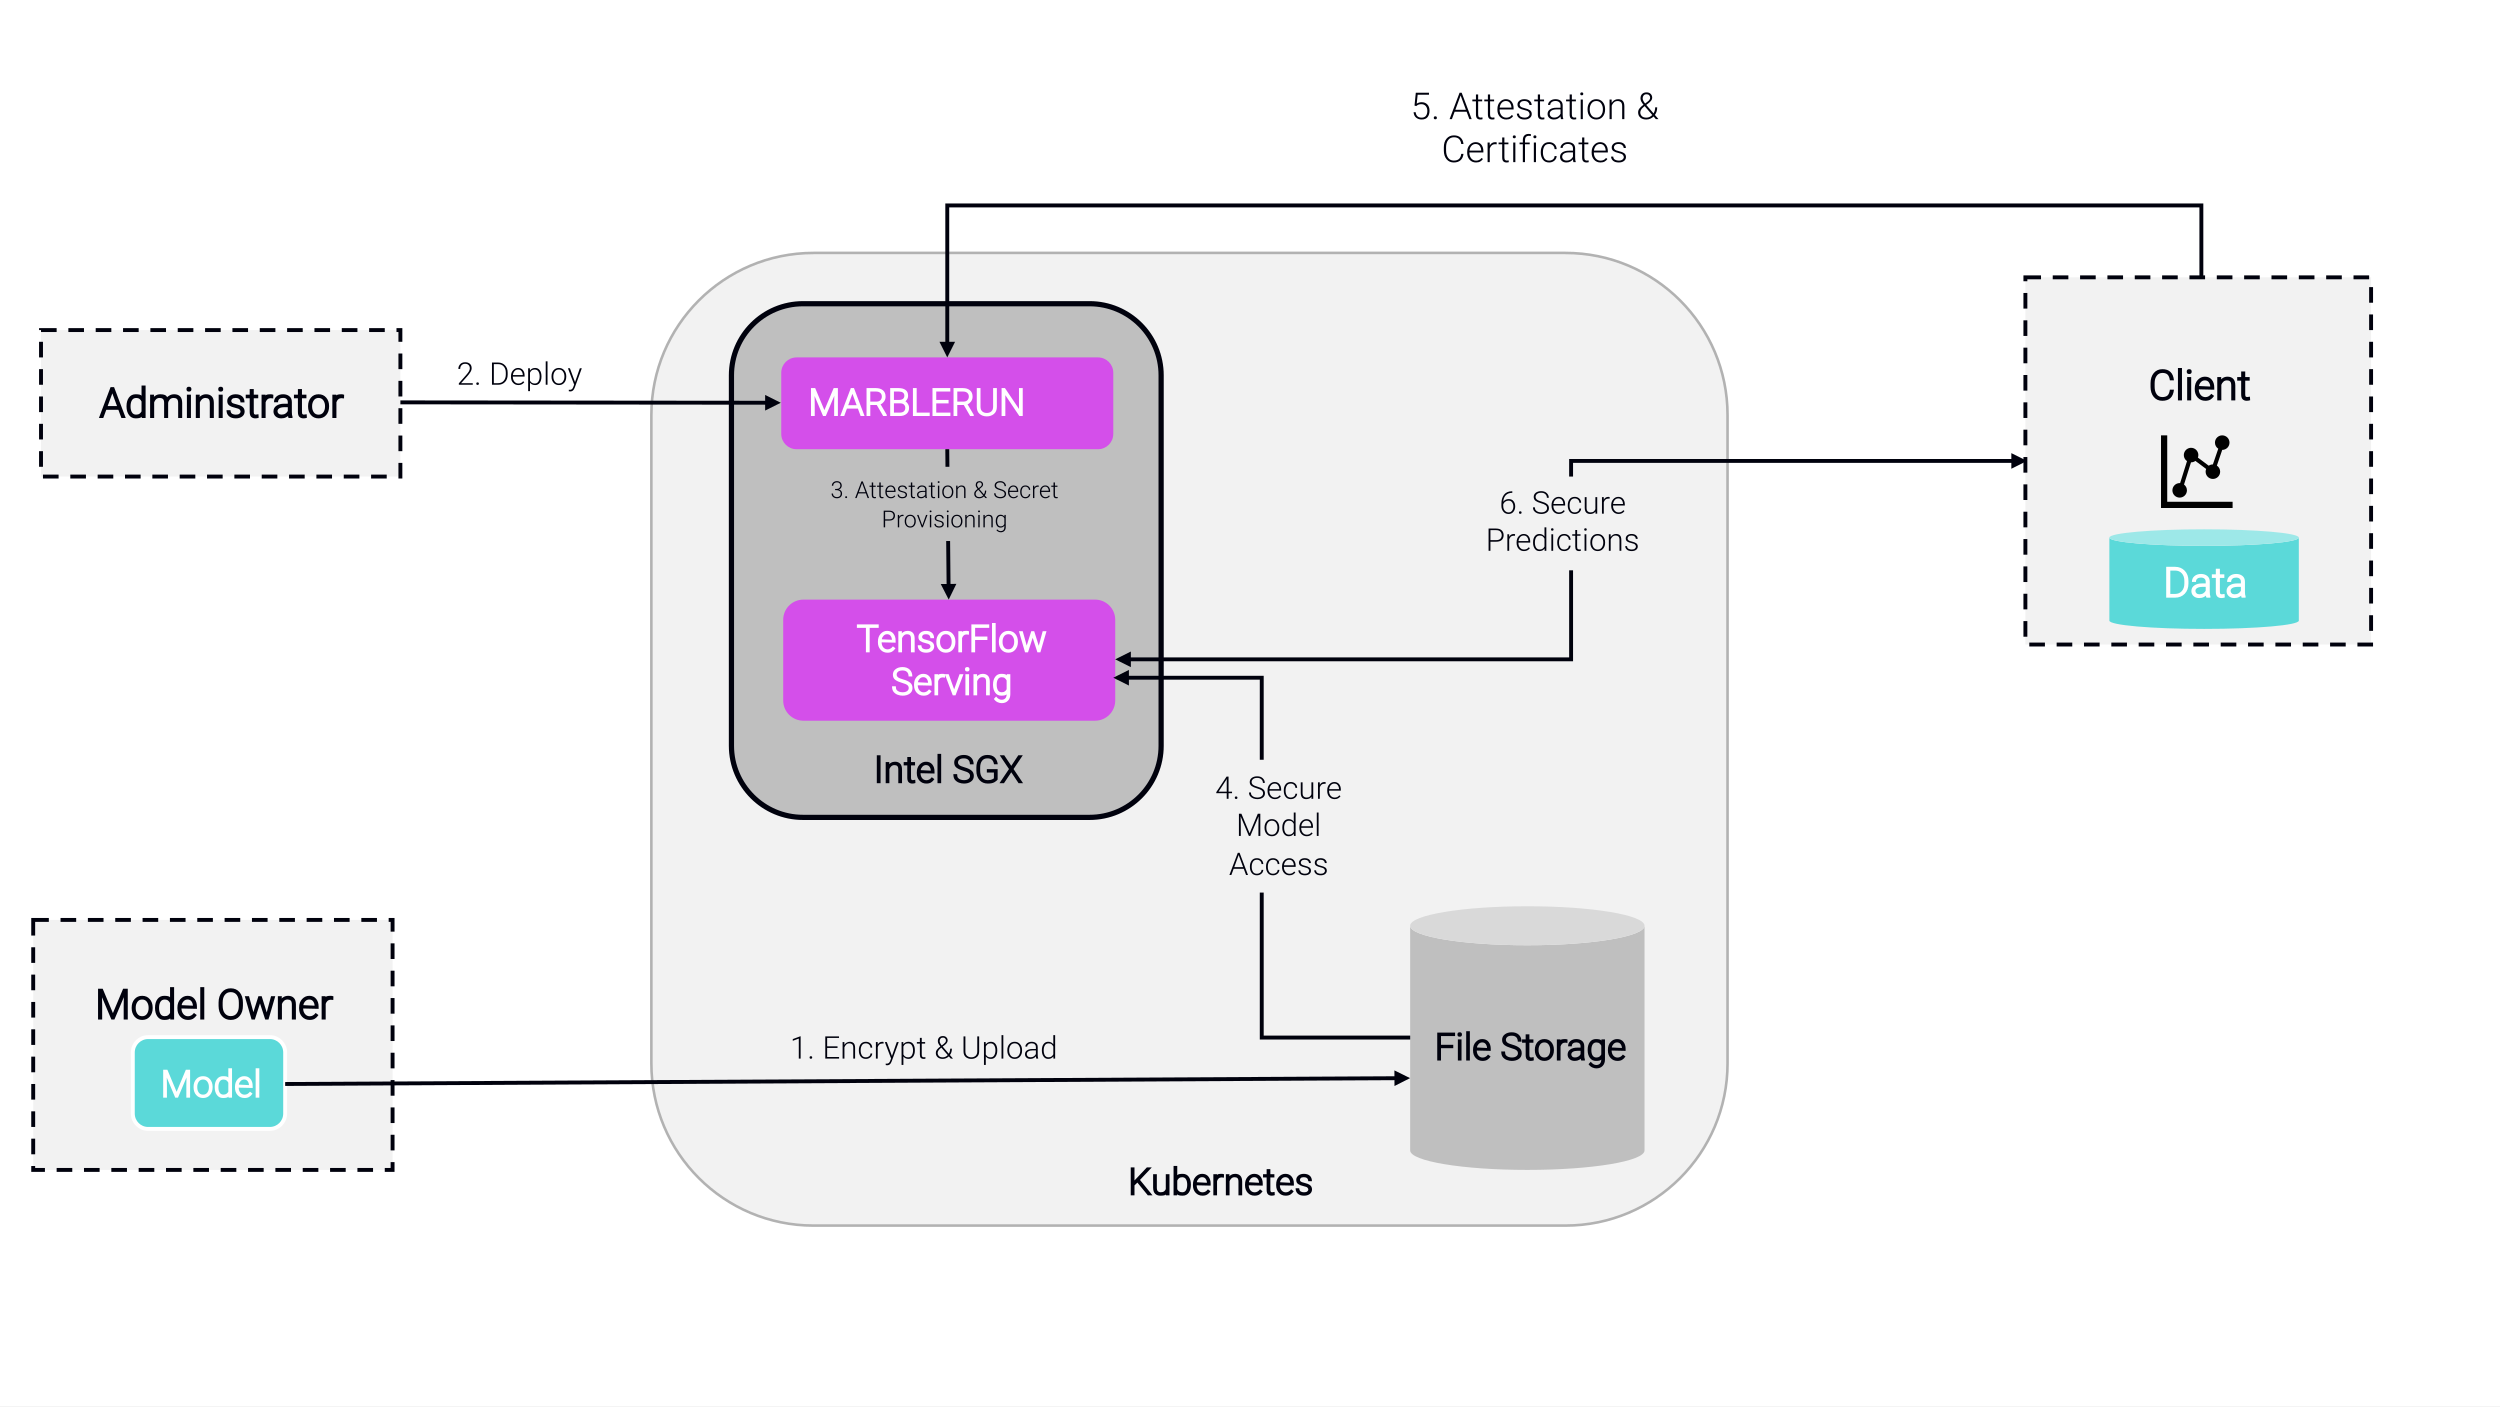
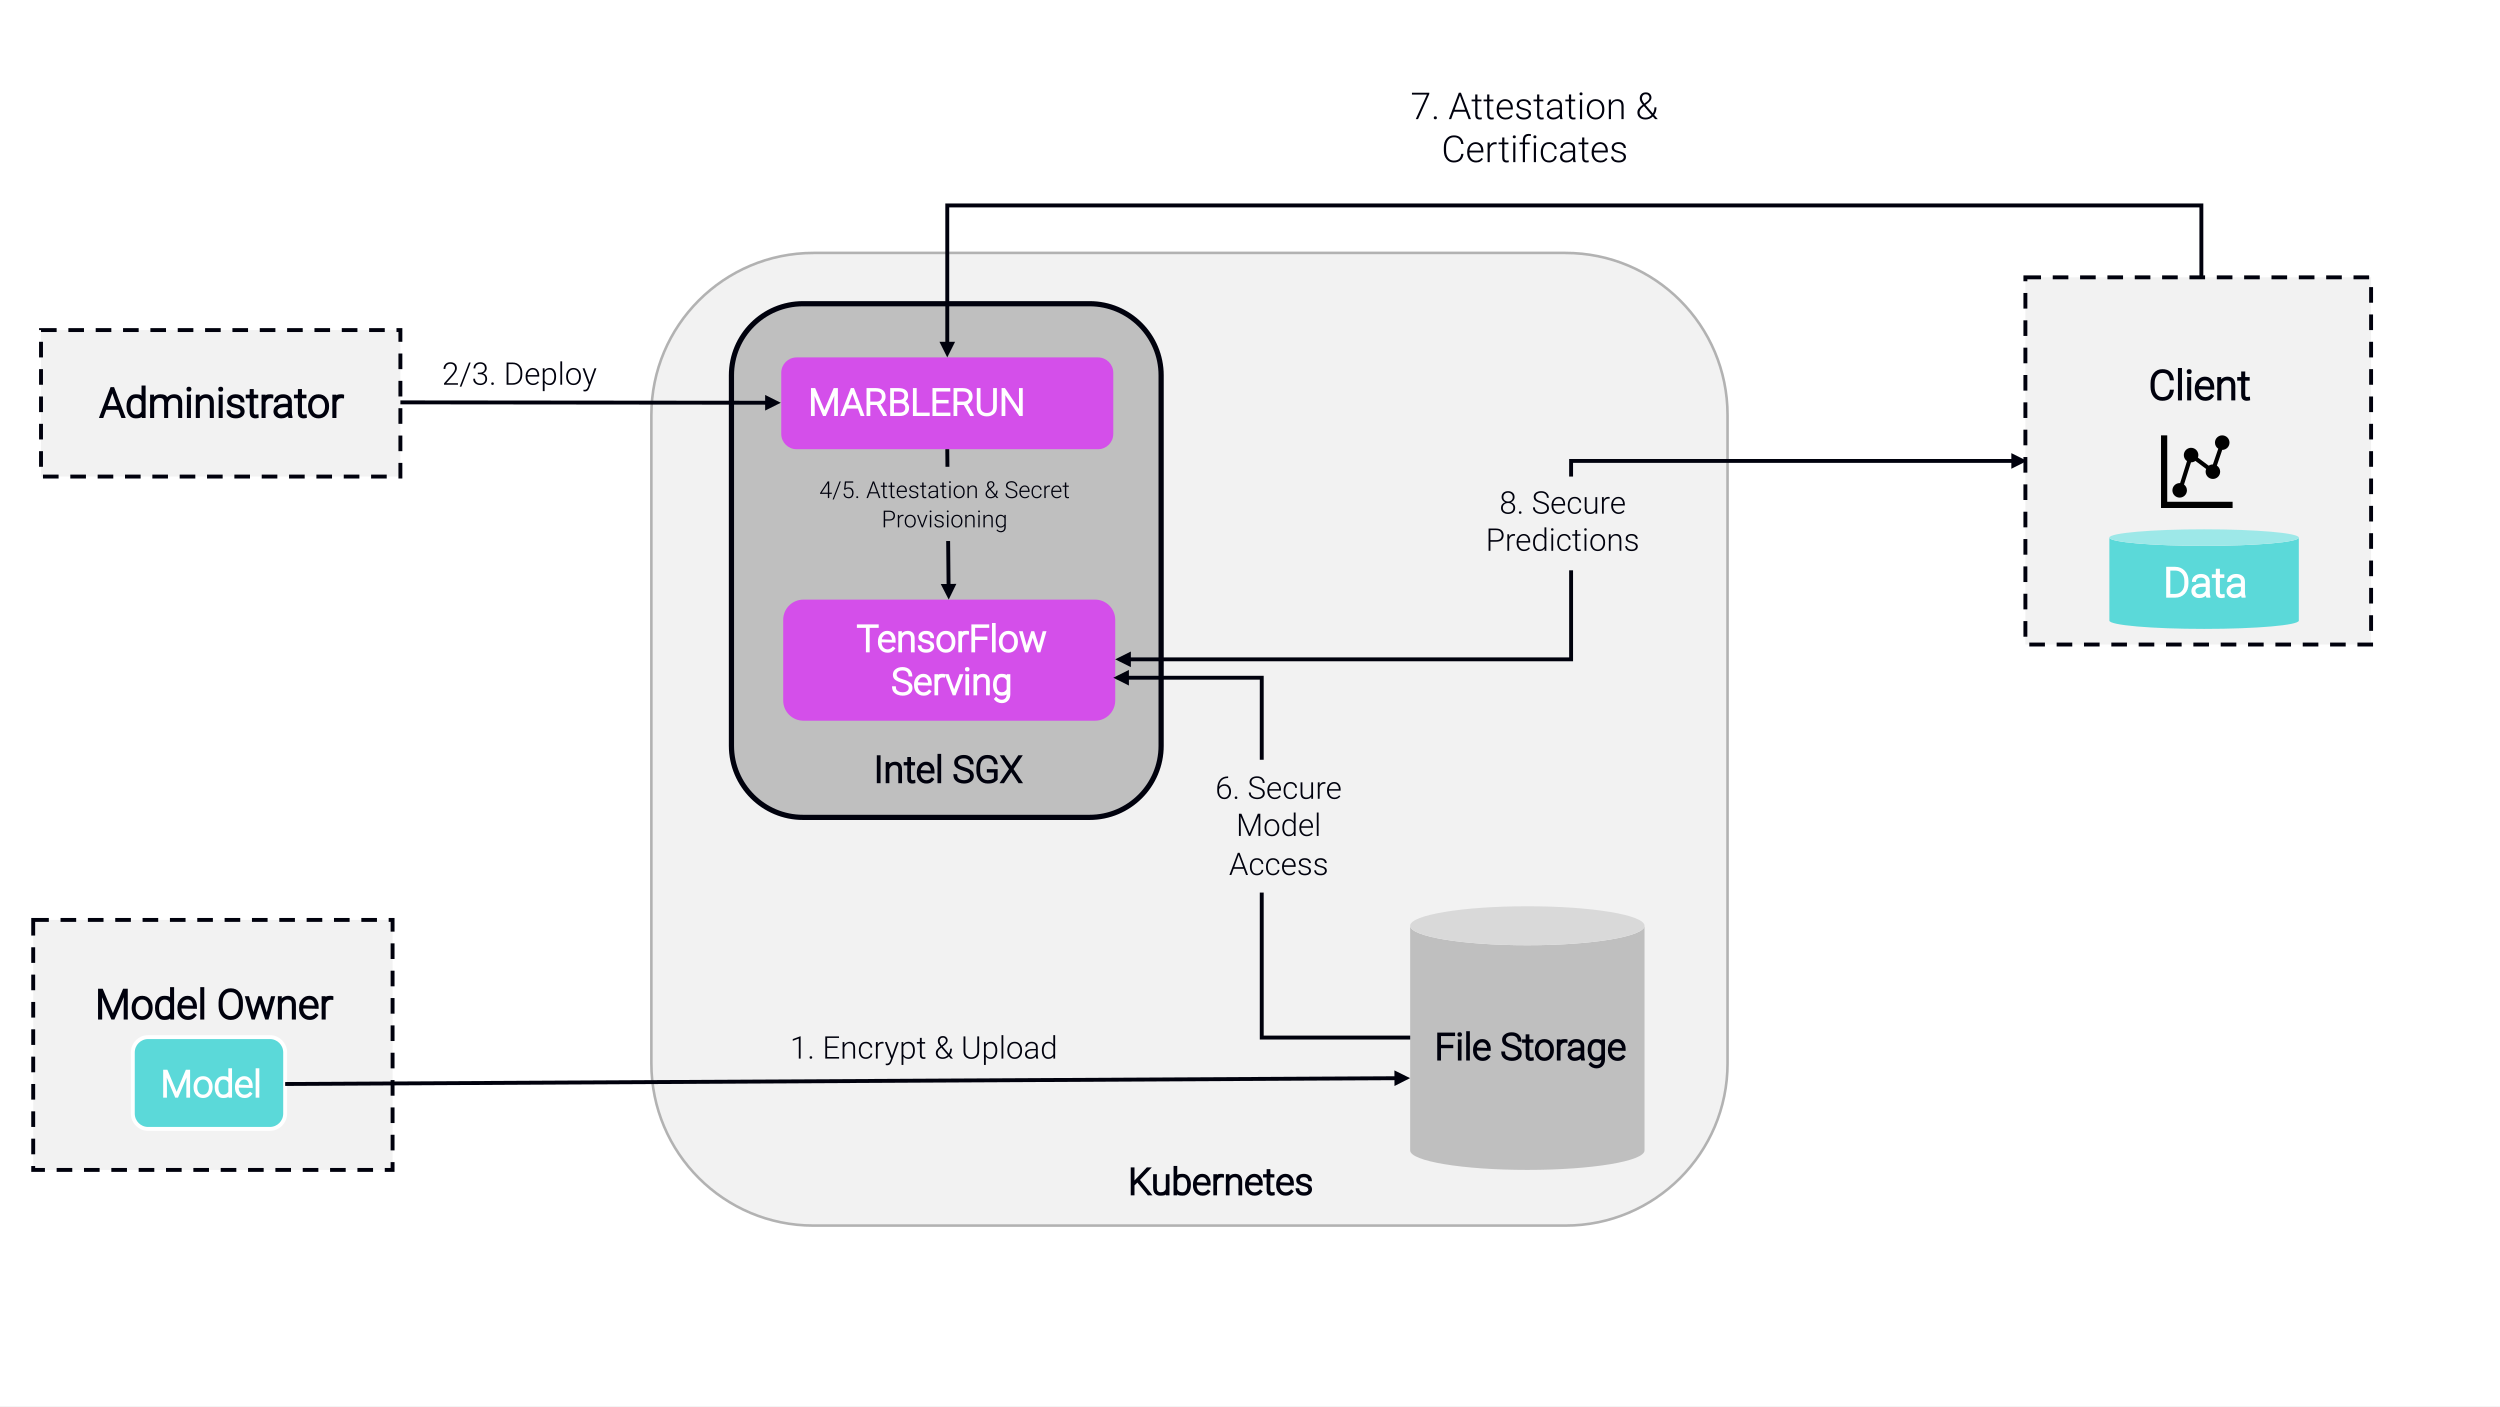
<svg xmlns="http://www.w3.org/2000/svg" width="1280" height="720" overflow="hidden">
  <defs>
    <clipPath id="clip0">
      <rect x="0" y="0" width="1280" height="720" />
    </clipPath>
    <clipPath id="clip1">
      <rect x="1099" y="216" width="51" height="51" />
    </clipPath>
    <clipPath id="clip2">
      <rect x="1099" y="216" width="51" height="51" />
    </clipPath>
    <clipPath id="clip3">
      <rect x="1099" y="216" width="51" height="51" />
    </clipPath>
  </defs>
  <g clip-path="url(#clip0)">
    <rect x="0" y="0" width="1280" height="720" fill="#FFFFFF" />
    <path d="M333.5 212.501C333.5 166.661 370.661 129.5 416.501 129.5L801.499 129.5C847.339 129.5 884.5 166.661 884.5 212.501L884.5 544.499C884.5 590.339 847.339 627.5 801.499 627.5L416.501 627.5C370.661 627.5 333.5 590.339 333.5 544.499Z" stroke="#B2B2B2" stroke-width="1.333" stroke-miterlimit="8" fill="#F2F2F2" fill-rule="evenodd" />
    <path d="M374.5 192.167C374.5 171.917 390.917 155.5 411.167 155.5L557.833 155.5C578.084 155.5 594.5 171.917 594.5 192.167L594.5 381.833C594.5 402.084 578.084 418.5 557.833 418.5L411.167 418.5C390.917 418.5 374.5 402.084 374.5 381.833Z" stroke="#00010D" stroke-width="2.667" stroke-miterlimit="8" fill="#BFBFBF" fill-rule="evenodd" />
    <path d="M400 190.834C400 186.507 403.507 183 407.833 183L562.167 183C566.493 183 570 186.507 570 190.834L570 222.166C570 226.493 566.493 230 562.167 230L407.833 230C403.507 230 400 226.493 400 222.166Z" fill="#D44FEA" fill-rule="evenodd" />
    <text fill="#FFFFFF" font-family="Roboto Light,Roboto Light_MSFontService,sans-serif" font-weight="700" font-size="19" transform="translate(413.503 213)">MARBLERUN</text>
    <path d="M401 317.333C401 311.626 405.626 307 411.333 307L560.667 307C566.374 307 571 311.626 571 317.333L571 358.667C571 364.374 566.374 369 560.667 369L411.333 369C405.626 369 401 364.374 401 358.667Z" fill="#D44FEA" fill-rule="evenodd" />
    <text fill="#FFFFFF" font-family="Roboto Light,Roboto Light_MSFontService,sans-serif" font-weight="700" font-size="19" transform="translate(438.241 334)">TensorFlow <tspan font-size="19" x="17.667" y="22">Serving</tspan>
      <tspan fill="#00010D" font-size="19" x="8.713" y="67">Intel SGX</tspan>
    </text>
    <path d="M722 473.989C722 479.505 748.863 483.977 782 483.977 815.137 483.977 842 479.505 842 473.989L842 589.011C842 594.528 815.137 599 782 599 748.863 599 722 594.528 722 589.011Z" fill="#BFBFBF" fill-rule="evenodd" />
    <path d="M722 473.989C722 468.472 748.863 464 782 464 815.137 464 842 468.472 842 473.989 842 479.505 815.137 483.977 782 483.977 748.863 483.977 722 479.505 722 473.989Z" fill="#D9D9D9" fill-rule="evenodd" />
    <text fill="#00010D" font-family="Roboto Light,Roboto Light_MSFontService,sans-serif" font-weight="700" font-size="19" transform="translate(734.145 543)">File Storage<tspan font-size="19" x="-156.93" y="69">Kubernetes</tspan>
    </text>
    <path d="M486 229.99 486.674 300.307 484.674 300.327 484 230.01ZM489.661 298.945 485.738 306.983 481.662 299.022Z" fill="#00010D" />
    <path d="M722.025 532.236 645.012 532.236 645.012 347 646.012 348 576.667 348 576.667 346 647.012 346 647.012 531.236 646.012 530.236 722.025 530.236ZM578 351 570 347 578 343Z" fill="#00010D" />
    <rect x="597" y="389" width="115" height="68" fill="#F2F2F2" />
-     <text fill="#00010D" font-family="Roboto Light,Roboto Light_MSFontService,sans-serif" font-weight="300" font-size="16" transform="translate(622.208 409)">4. Secure <tspan font-size="16" x="10.667" y="19">Model </tspan>
+     <text fill="#00010D" font-family="Roboto Light,Roboto Light_MSFontService,sans-serif" font-weight="300" font-size="16" transform="translate(622.208 409)">6<tspan font-size="16" x="8.833" y="0">. </tspan>
+       <tspan font-size="16" x="16.5" y="0">Secure </tspan>
+       <tspan font-size="16" x="10.667" y="19">Model </tspan>
      <tspan font-size="16" x="7" y="39">Access</tspan>
    </text>
    <rect x="389" y="239" width="189" height="38" fill="#BFBFBF" />
-     <text fill="#00010D" font-family="Roboto Light,Roboto Light_MSFontService,sans-serif" font-weight="300" font-size="12" transform="translate(425.204 255)">3. Attestation &amp; Secret <tspan font-size="12" x="26.167" y="15">Provisioning</tspan>
+     <text fill="#00010D" font-family="Roboto Light,Roboto Light_MSFontService,sans-serif" font-weight="300" font-size="12" transform="translate(419.454 255)">4/5. <tspan font-size="12" x="24" y="0">Attestation &amp; Secret </tspan>
+       <tspan font-size="12" x="31.92" y="15">Provisioning</tspan>
    </text>
    <rect x="17" y="471" width="184" height="128" stroke="#00010D" stroke-width="2" stroke-miterlimit="8" stroke-dasharray="8 6" fill="#F2F2F2" />
    <text fill="#00010D" font-family="Roboto Light,Roboto Light_MSFontService,sans-serif" font-weight="700" font-size="21" transform="translate(48.3096 522)">Model Owner</text>
    <path d="M197.001 205 393.085 205.208 393.083 207.208 196.999 207ZM391.754 202.207 399.75 206.215 391.746 210.207Z" fill="#00010D" />
-     <text fill="#00010D" font-family="Roboto Light,Roboto Light_MSFontService,sans-serif" font-weight="300" font-size="19" transform="translate(722.2 61)">5. Attestation &amp; <tspan font-size="19" x="15.833" y="22">Certificates</tspan>
+     <text fill="#00010D" font-family="Roboto Light,Roboto Light_MSFontService,sans-serif" font-weight="300" font-size="19" transform="translate(722.2 61)">7. <tspan font-size="19" x="19.333" y="0">Attestation &amp; </tspan>
+       <tspan font-size="19" x="15.833" y="22">Certificates</tspan>
    </text>
    <rect x="21" y="169" width="184" height="75" stroke="#00010D" stroke-width="2" stroke-miterlimit="8" stroke-dasharray="8 6" fill="#F2F2F2" />
-     <text fill="#00010D" font-family="Roboto Light,Roboto Light_MSFontService,sans-serif" font-weight="700" font-size="21" transform="translate(50.5298 214)">Administrator<tspan font-weight="300" font-size="16" x="183.316" y="-17">2. Deploy</tspan>
+     <text fill="#00010D" font-family="Roboto Light,Roboto Light_MSFontService,sans-serif" font-weight="700" font-size="21" transform="translate(50.5298 214)">Administrator<tspan font-weight="300" font-size="16" x="175.733" y="-17">2/3. </tspan>
+       <tspan font-weight="300" font-size="16" x="207.399" y="-17">Deploy</tspan>
      <tspan font-weight="300" font-size="16" x="353.967" y="328">1. Encrypt &amp; Upload</tspan>
    </text>
    <path d="M484 176.335 484 104.175 1128.1 104.175 1128.1 153 1126.1 153 1126.1 105.175 1127.1 106.175 485 106.175 486 105.175 486 176.335ZM489 175.002 485 183.002 481 175.002Z" fill="#00010D" />
    <rect x="1037" y="142" width="177" height="188" stroke="#00010D" stroke-width="2" stroke-miterlimit="8" stroke-dasharray="8 6" fill="#F2F2F2" />
    <text fill="#00010D" font-family="Roboto Light,Roboto Light_MSFontService,sans-serif" font-weight="700" font-size="21" transform="translate(1099.72 205)">Client</text>
    <path d="M6.667-1 234.402-1 234.402 101.58 233.402 100.58 460.138 100.58 460.138 102.58 232.402 102.58 232.402 0 233.402 1 6.667 1ZM8 4 0 0 8-4ZM458.805 97.58 466.805 101.58 458.805 105.58Z" fill="#00010D" transform="matrix(1 0 0 -1 571 337.58)" />
    <rect x="743" y="244" width="115" height="48" fill="#F2F2F2" />
-     <text fill="#00010D" font-family="Roboto Light,Roboto Light_MSFontService,sans-serif" font-weight="300" font-size="16" transform="translate(767.7 263)">6. <tspan font-size="16" x="16.5" y="0">Secure</tspan>
+     <text fill="#00010D" font-family="Roboto Light,Roboto Light_MSFontService,sans-serif" font-weight="300" font-size="16" transform="translate(767.7 263)">8<tspan font-size="16" x="8.833" y="0">. </tspan>
+       <tspan font-size="16" x="16.5" y="0">Secure </tspan>
      <tspan font-size="16" x="-7" y="19">Predictions</tspan>
    </text>
    <g clip-path="url(#clip1)">
      <g clip-path="url(#clip2)">
        <g clip-path="url(#clip3)">
          <path d="M1141.5 226.625C1141.5 224.571 1139.84 222.905 1137.78 222.903 1135.73 222.901 1134.06 224.565 1134.06 226.619 1134.06 227.877 1134.7 229.051 1135.75 229.738L1133 237.781 1133 237.781C1132.24 237.78 1131.5 238.012 1130.88 238.445L1125.33 234.286C1126.04 232.359 1125.05 230.22 1123.13 229.509 1121.2 228.798 1119.06 229.783 1118.35 231.71 1117.76 233.318 1118.34 235.123 1119.76 236.081L1116.22 247.344 1116 247.344C1113.95 247.339 1112.28 249 1112.27 251.054 1112.27 253.107 1113.93 254.776 1115.98 254.781 1118.04 254.786 1119.7 253.125 1119.71 251.071 1119.71 249.895 1119.16 248.786 1118.22 248.082L1121.79 236.719 1121.84 236.719C1122.64 236.717 1123.41 236.46 1124.05 235.986L1129.55 240.103C1129.38 240.547 1129.28 241.021 1129.28 241.5 1129.28 243.554 1130.94 245.219 1133 245.22 1135.05 245.221 1136.72 243.557 1136.72 241.503 1136.72 240.249 1136.09 239.08 1135.04 238.392L1137.78 230.344C1139.84 230.344 1141.5 228.679 1141.5 226.625Z" />
          <path d="M1109.62 222.906 1106.44 222.906 1106.44 260.094 1143.09 260.094 1143.09 256.906 1109.62 256.906 1109.62 222.906Z" />
        </g>
      </g>
    </g>
    <path d="M1080 275.245C1080 277.59 1101.71 279.49 1128.5 279.49 1155.29 279.49 1177 277.59 1177 275.245L1177 317.755C1177 320.099 1155.29 322 1128.5 322 1101.71 322 1080 320.099 1080 317.755Z" fill="#5BD9D9" fill-rule="evenodd" />
    <path d="M1080 275.245C1080 272.901 1101.71 271 1128.5 271 1155.29 271 1177 272.901 1177 275.245 1177 277.59 1155.29 279.49 1128.5 279.49 1101.71 279.49 1080 277.59 1080 275.245Z" fill="#9DE8E8" fill-rule="evenodd" />
    <text fill="#FFFFFF" font-family="Roboto Light,Roboto Light_MSFontService,sans-serif" font-weight="700" font-size="21" transform="translate(1107.2 306)">Data</text>
    <path d="M68 538.834C68 534.507 71.507 531 75.834 531L138.166 531C142.493 531 146 534.507 146 538.834L146 570.166C146 574.493 142.493 578 138.166 578L75.834 578C71.507 578 68 574.493 68 570.166Z" stroke="#FFFFFF" stroke-width="2" stroke-miterlimit="8" fill="#5BD9D9" fill-rule="evenodd" />
    <text fill="#FFFFFF" font-family="Roboto Light,Roboto Light_MSFontService,sans-serif" font-weight="700" font-size="19" transform="translate(81.8287 562)">Model</text>
    <path d="M0.005-1 569.293 1.969 569.283 3.969-0.005 1ZM567.976-1.038 575.955 3.004 567.934 6.962Z" fill="#00010D" transform="matrix(1 0 0 -1 146 555.004)" />
  </g>
</svg>
